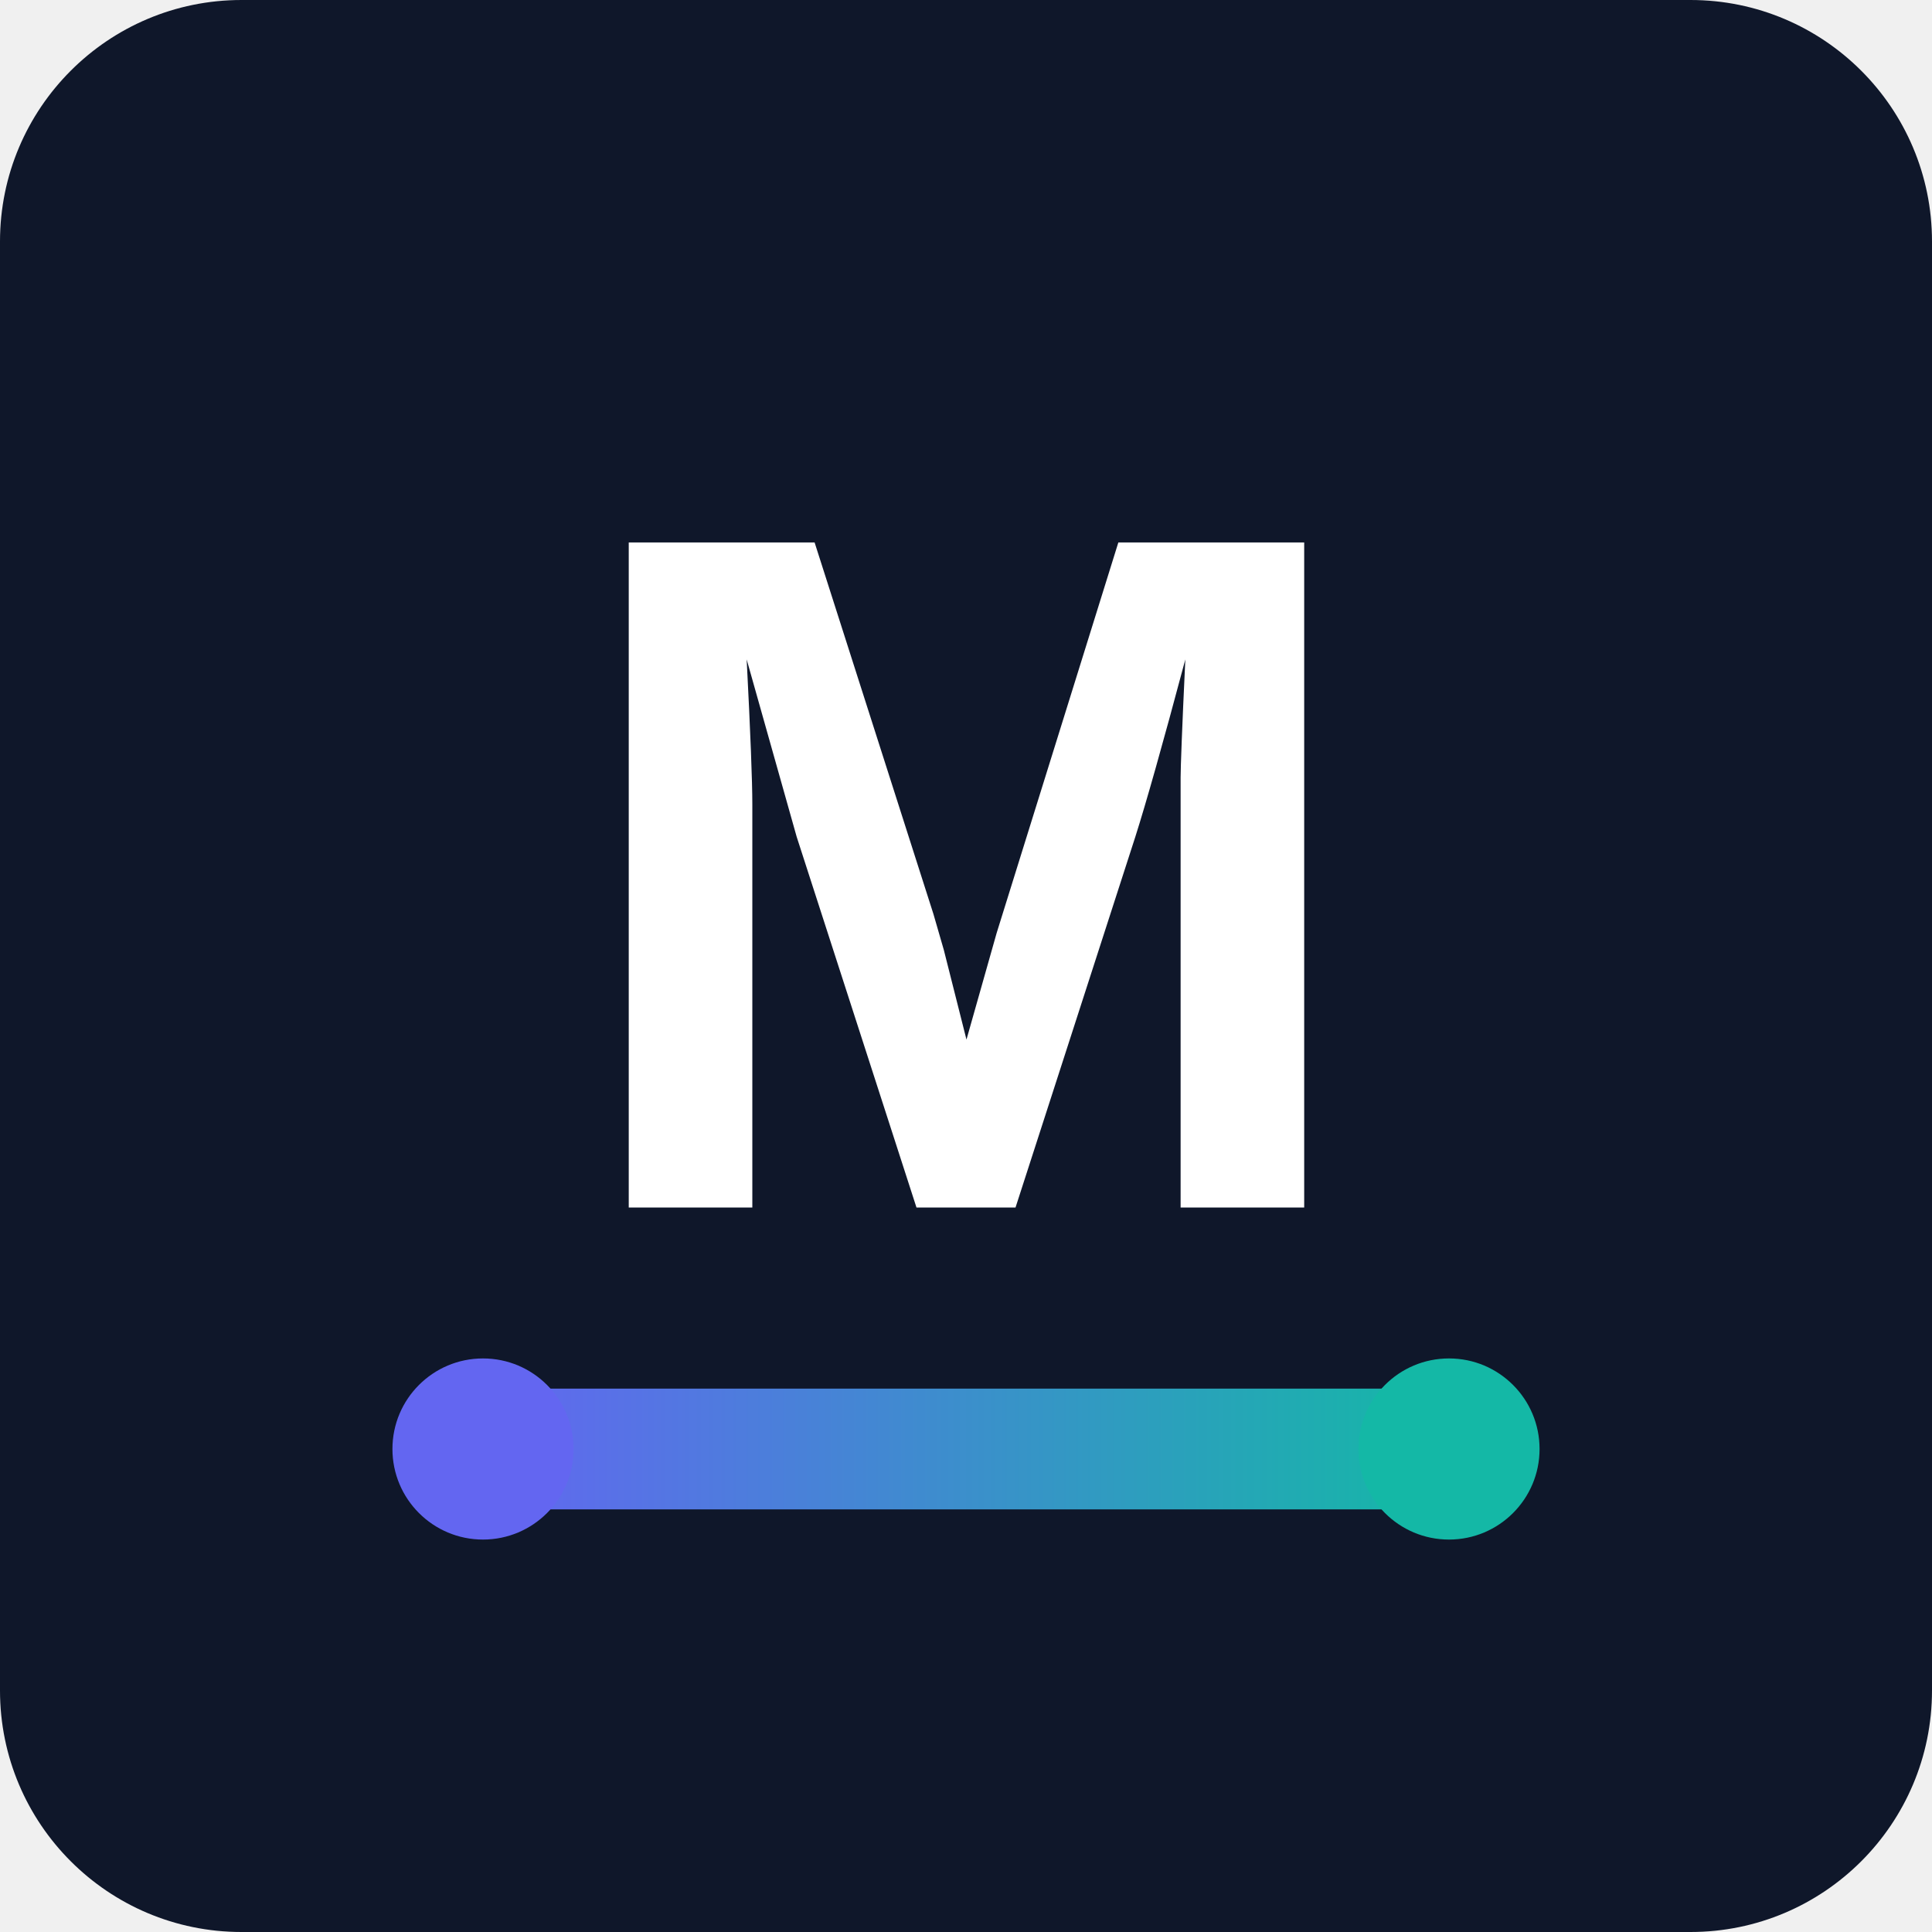
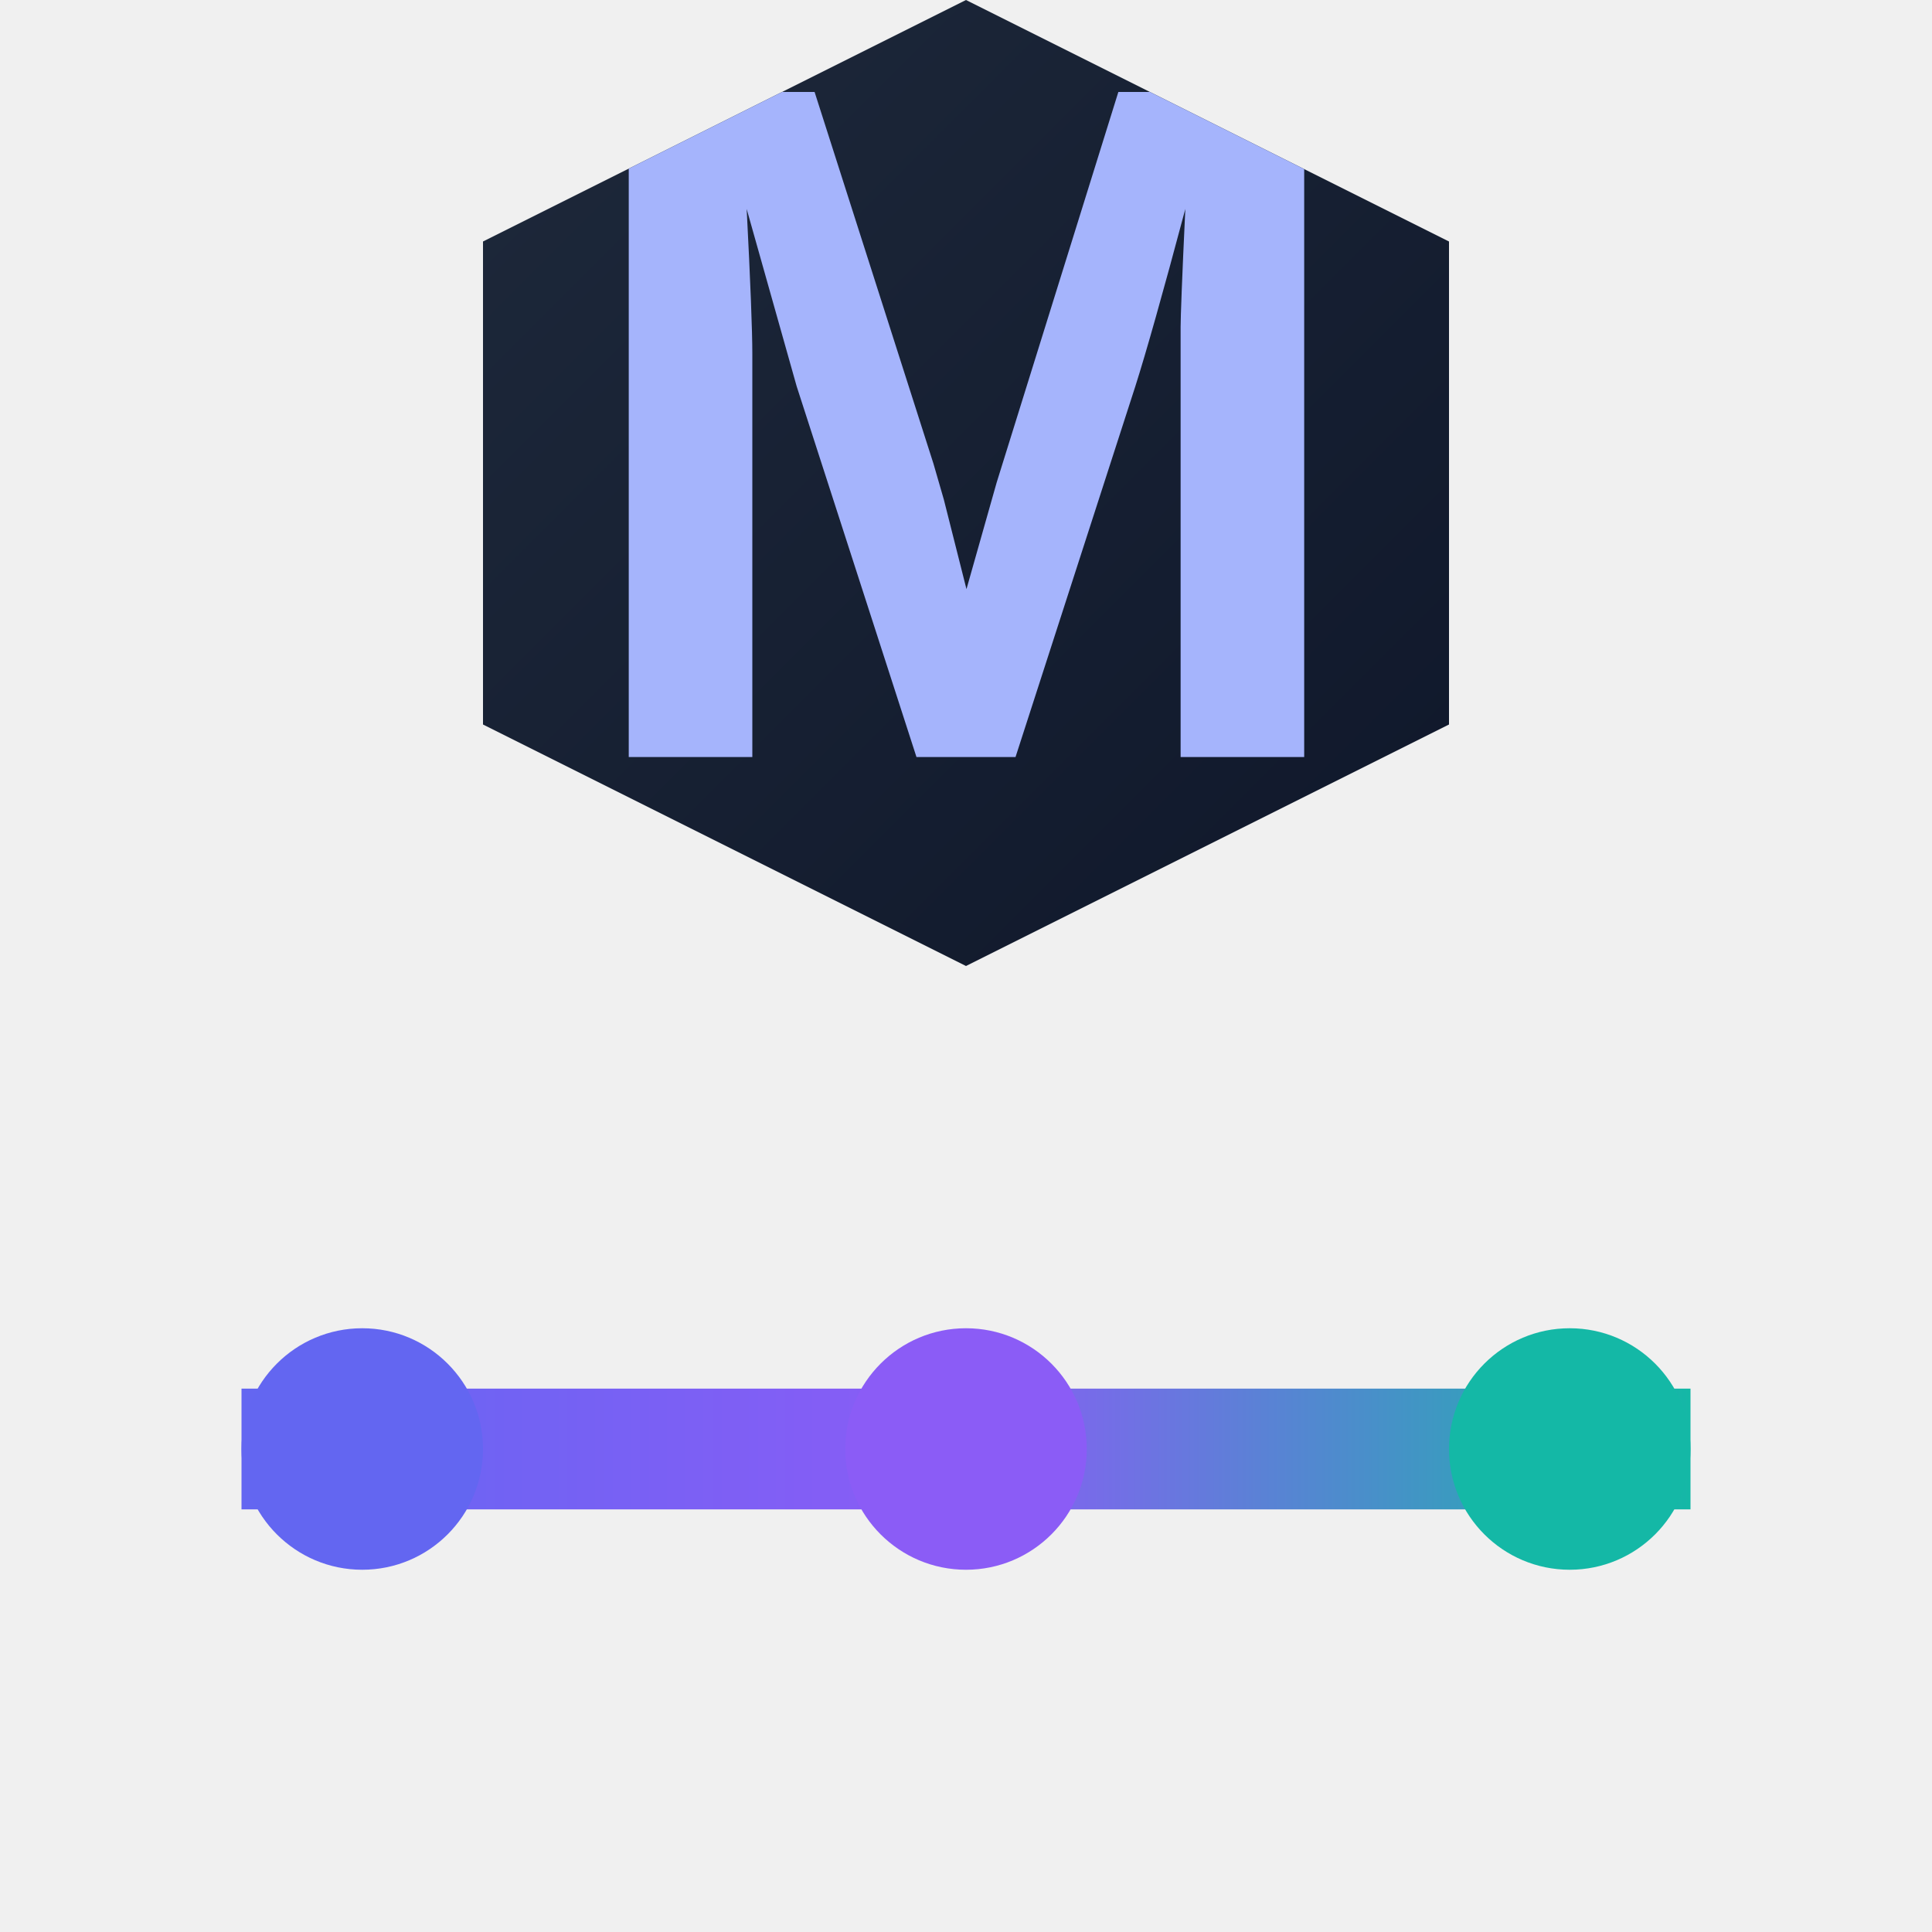
- <svg xmlns="http://www.w3.org/2000/svg" width="32" height="32" viewBox="0 0 32 32" fill="none">
-   <rect width="32" height="32" rx="4" fill="#0f172a" />
-   <text x="16" y="20" text-anchor="middle" font-family="Arial" font-weight="bold" font-size="16" fill="white">
-         M
-     </text>
-   <path d="M8 24h16" stroke="url(#gradient)" stroke-width="2" />
-   <circle cx="8" cy="24" r="1.5" fill="#6366f1" />
-   <circle cx="24" cy="24" r="1.5" fill="#14b8a6" />
+ <svg xmlns="http://www.w3.org/2000/svg" width="64" height="64" viewBox="0 0 32 32" fill="none">
  <defs>
-     <linearGradient id="gradient" x1="8" y1="24" x2="24" y2="24" gradientUnits="userSpaceOnUse">
+     <clipPath id="hexagonClip">
+       <path d="M8 4l8-4 8 4v8l-8 4-8-4V4z" />
+     </clipPath>
+     <linearGradient id="hexGradient" x1="8" y1="0" x2="24" y2="16" gradientUnits="userSpaceOnUse">
+       <stop offset="0%" stop-color="#1e293b" />
+       <stop offset="100%" stop-color="#0f172a" />
+     </linearGradient>
+     <linearGradient id="dataGradient" x1="4" y1="24" x2="28" y2="24" gradientUnits="userSpaceOnUse">
      <stop offset="0%" stop-color="#6366f1" />
+       <stop offset="50%" stop-color="#8b5cf6" />
      <stop offset="100%" stop-color="#14b8a6" />
    </linearGradient>
  </defs>
+   <path d="M8 4l8-4 8 4v8l-8 4-8-4V4z" fill="url(#hexGradient)" />
+   <text x="16" y="8" dominant-baseline="middle" text-anchor="middle" font-family="Arial" font-weight="bold" font-size="16" fill="#A5B4FC" clip-path="url(#hexagonClip)">M</text>
+   <path d="M4 24h24" stroke="url(#dataGradient)" stroke-width="2" />
+   <circle cx="6" cy="24" r="2" fill="#6366f1" />
+   <circle cx="16" cy="24" r="2" fill="#8b5cf6" />
+   <circle cx="26" cy="24" r="2" fill="#14b8a6" />
</svg>
